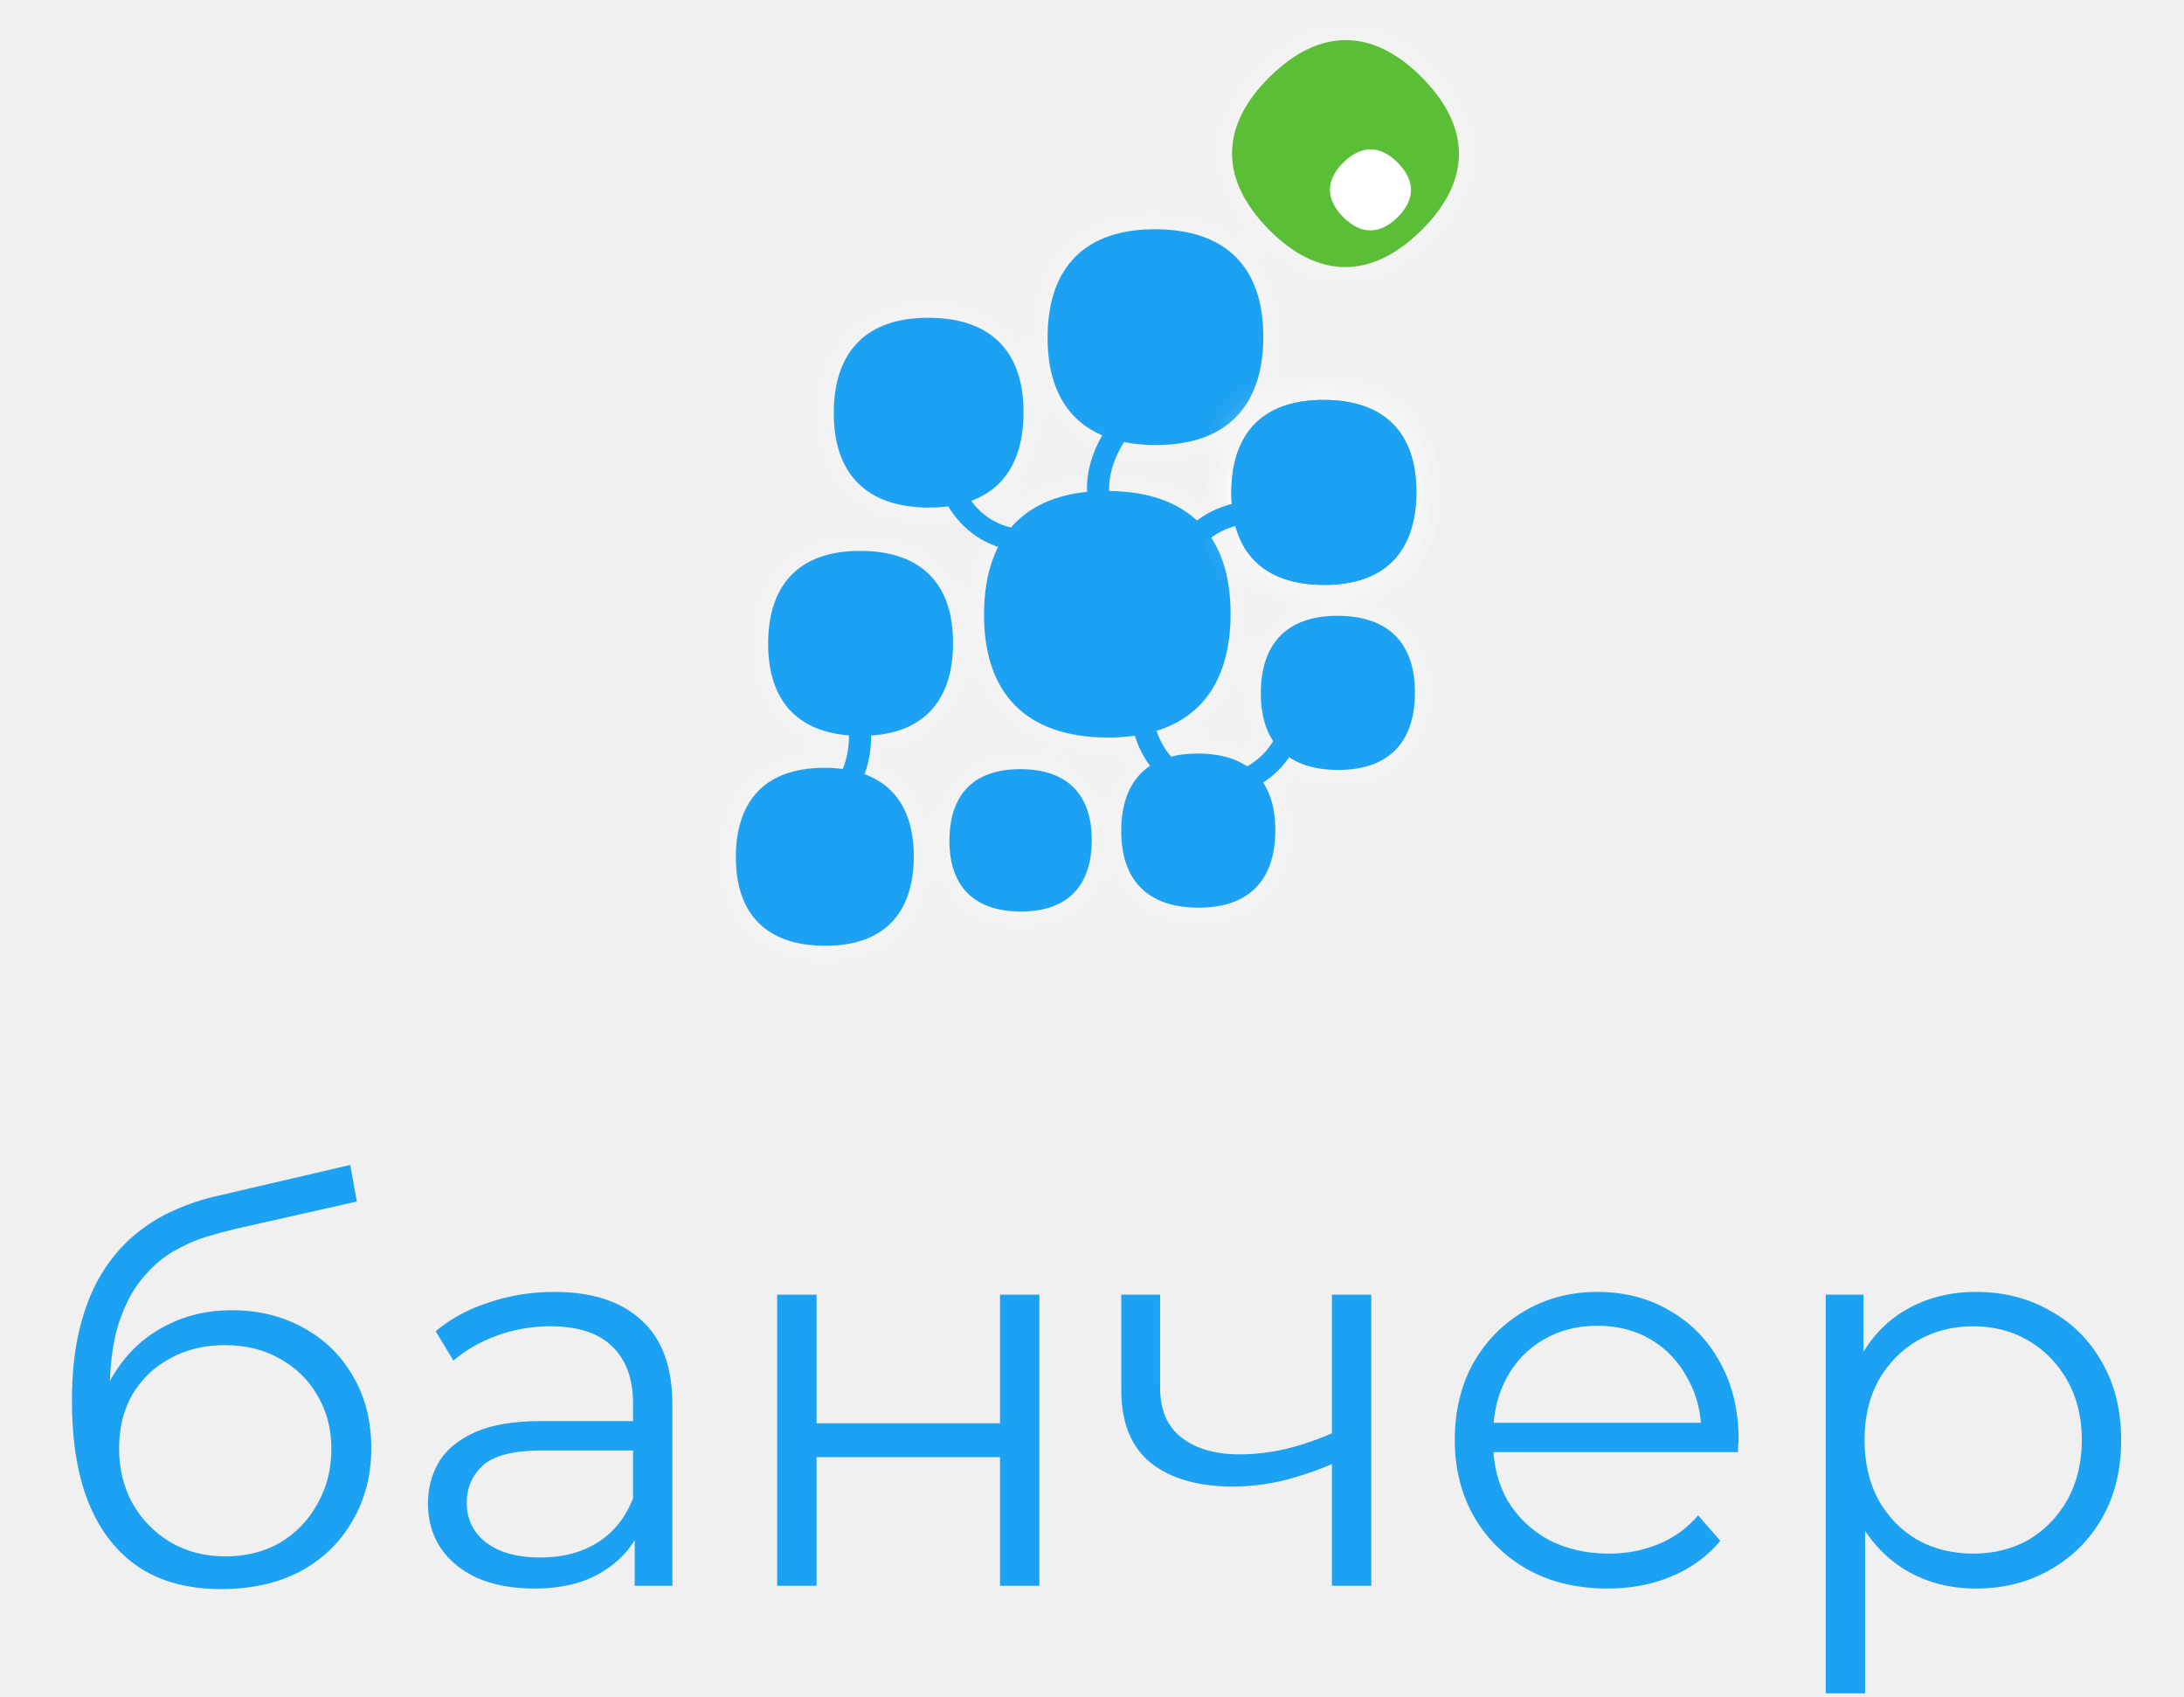
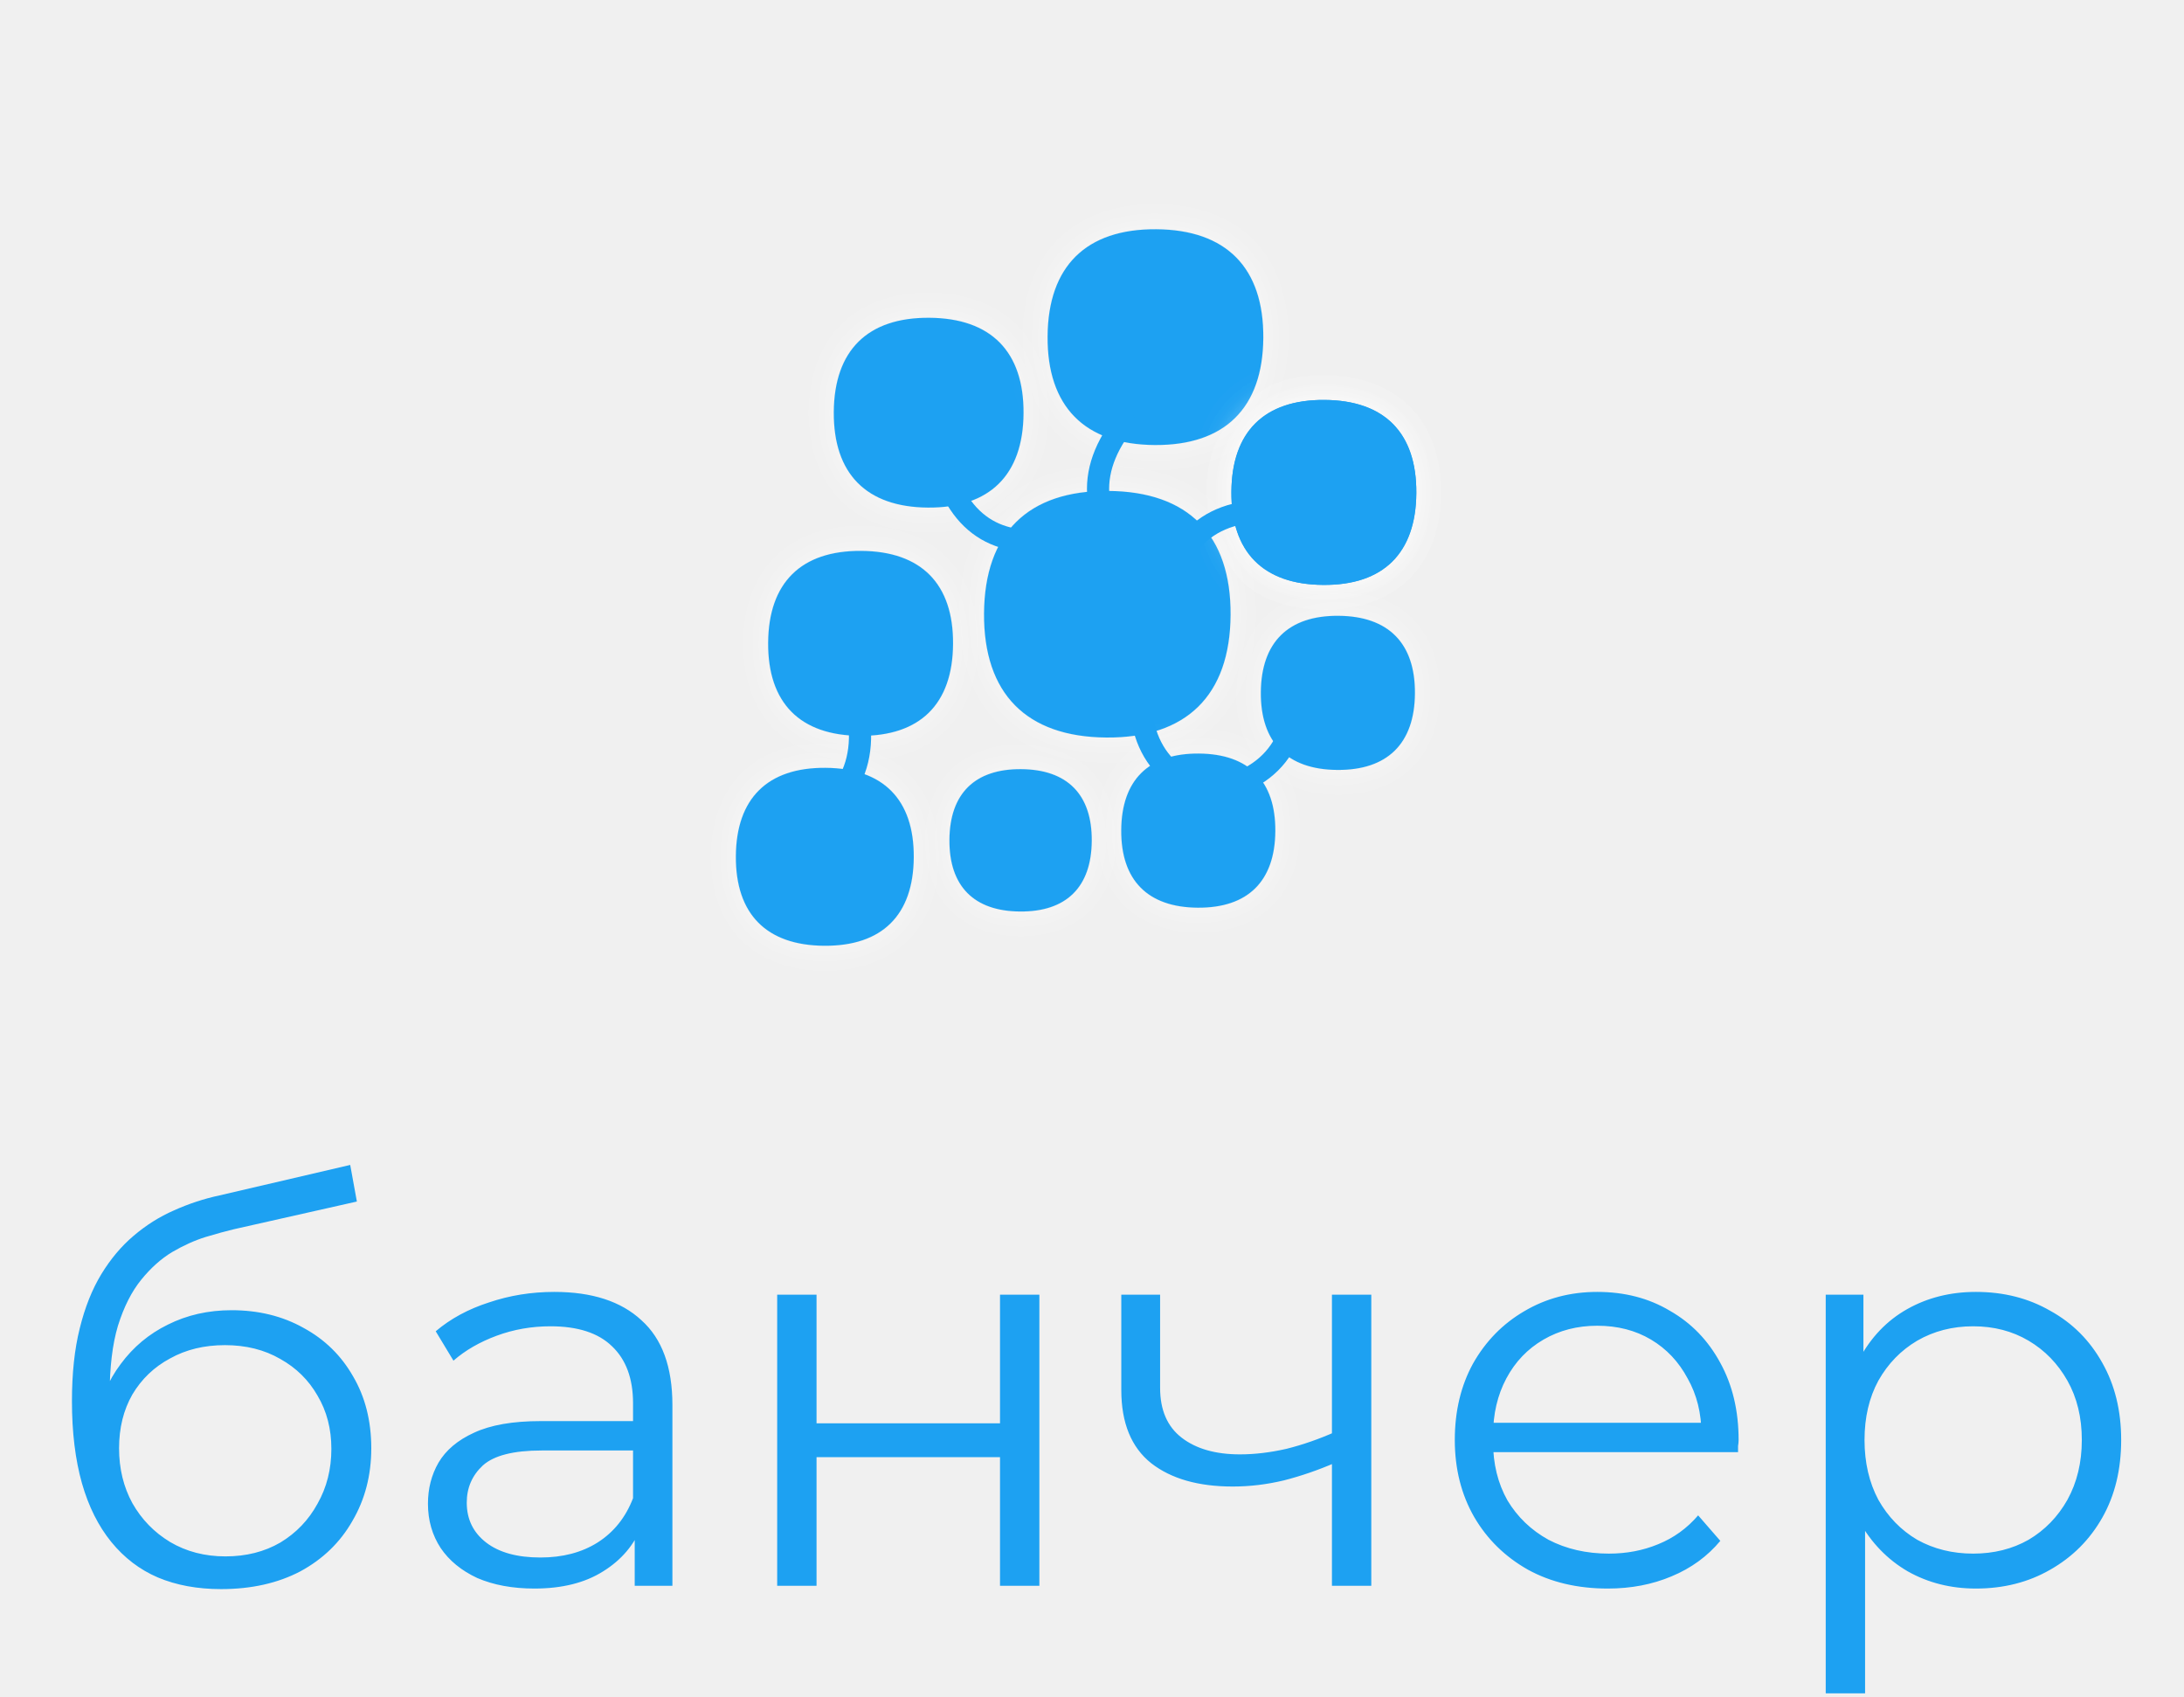
<svg xmlns="http://www.w3.org/2000/svg" width="197" height="153" viewBox="0 0 197 153" fill="none">
  <path d="M19.94 143.3C17.806 143.3 15.906 142.95 14.24 142.25C12.607 141.55 11.207 140.483 10.04 139.05C8.873 137.617 7.99 135.85 7.39 133.75C6.79 131.617 6.49 129.15 6.49 126.35C6.49 123.85 6.723 121.667 7.19 119.8C7.657 117.9 8.307 116.267 9.14 114.9C9.973 113.533 10.94 112.383 12.04 111.45C13.173 110.483 14.39 109.717 15.69 109.15C17.023 108.55 18.39 108.1 19.79 107.8L31.59 105.05L32.19 108.35L21.09 110.85C20.39 111.017 19.54 111.25 18.54 111.55C17.573 111.85 16.573 112.3 15.54 112.9C14.54 113.5 13.607 114.333 12.74 115.4C11.873 116.467 11.173 117.85 10.64 119.55C10.14 121.217 9.89 123.3 9.89 125.8C9.89 126.333 9.907 126.767 9.94 127.1C9.973 127.4 10.007 127.733 10.04 128.1C10.107 128.433 10.156 128.933 10.19 129.6L8.64 128.3C9.007 126.267 9.757 124.5 10.89 123C12.023 121.467 13.44 120.283 15.14 119.45C16.873 118.583 18.79 118.15 20.89 118.15C23.323 118.15 25.49 118.683 27.39 119.75C29.29 120.783 30.773 122.233 31.84 124.1C32.94 125.967 33.49 128.133 33.49 130.6C33.49 133.033 32.923 135.217 31.79 137.15C30.69 139.083 29.123 140.6 27.09 141.7C25.056 142.767 22.673 143.3 19.94 143.3ZM20.34 140.35C22.206 140.35 23.857 139.933 25.29 139.1C26.723 138.233 27.84 137.067 28.64 135.6C29.473 134.133 29.89 132.483 29.89 130.65C29.89 128.85 29.473 127.25 28.64 125.85C27.84 124.45 26.723 123.35 25.29 122.55C23.857 121.717 22.19 121.3 20.29 121.3C18.423 121.3 16.773 121.7 15.34 122.5C13.906 123.267 12.773 124.35 11.94 125.75C11.14 127.15 10.74 128.767 10.74 130.6C10.74 132.433 11.14 134.083 11.94 135.55C12.773 137.017 13.906 138.183 15.34 139.05C16.806 139.917 18.473 140.35 20.34 140.35ZM57.252 143V137.2L57.102 136.25V126.55C57.102 124.317 56.469 122.6 55.202 121.4C53.969 120.2 52.119 119.6 49.652 119.6C47.952 119.6 46.336 119.883 44.802 120.45C43.269 121.017 41.969 121.767 40.902 122.7L39.302 120.05C40.636 118.917 42.236 118.05 44.102 117.45C45.969 116.817 47.936 116.5 50.002 116.5C53.402 116.5 56.019 117.35 57.852 119.05C59.719 120.717 60.652 123.267 60.652 126.7V143H57.252ZM48.202 143.25C46.236 143.25 44.519 142.933 43.052 142.3C41.619 141.633 40.519 140.733 39.752 139.6C38.986 138.433 38.602 137.1 38.602 135.6C38.602 134.233 38.919 133 39.552 131.9C40.219 130.767 41.286 129.867 42.752 129.2C44.252 128.5 46.252 128.15 48.752 128.15H57.802V130.8H48.852C46.319 130.8 44.552 131.25 43.552 132.15C42.586 133.05 42.102 134.167 42.102 135.5C42.102 137 42.686 138.2 43.852 139.1C45.019 140 46.652 140.45 48.752 140.45C50.752 140.45 52.469 140 53.902 139.1C55.369 138.167 56.436 136.833 57.102 135.1L57.902 137.55C57.236 139.283 56.069 140.667 54.402 141.7C52.769 142.733 50.702 143.25 48.202 143.25ZM70.103 143V116.75H73.653V128.35H90.203V116.75H93.753V143H90.203V131.4H73.653V143H70.103ZM111.193 134.05C108.093 134.05 105.643 133.35 103.843 131.95C102.043 130.517 101.143 128.317 101.143 125.35V116.75H104.643V125.15C104.643 127.15 105.293 128.65 106.593 129.65C107.893 130.65 109.643 131.15 111.843 131.15C113.176 131.15 114.576 130.983 116.043 130.65C117.51 130.283 118.993 129.767 120.493 129.1L120.443 131.9C118.91 132.567 117.36 133.1 115.793 133.5C114.26 133.867 112.726 134.05 111.193 134.05ZM120.143 143V116.75H123.693V143H120.143ZM145.025 143.25C142.291 143.25 139.891 142.683 137.825 141.55C135.758 140.383 134.141 138.8 132.975 136.8C131.808 134.767 131.225 132.45 131.225 129.85C131.225 127.25 131.775 124.95 132.875 122.95C134.008 120.95 135.541 119.383 137.475 118.25C139.441 117.083 141.641 116.5 144.075 116.5C146.541 116.5 148.725 117.067 150.625 118.2C152.558 119.3 154.075 120.867 155.175 122.9C156.275 124.9 156.825 127.217 156.825 129.85C156.825 130.017 156.808 130.2 156.775 130.4C156.775 130.567 156.775 130.75 156.775 130.95H133.925V128.3H154.875L153.475 129.35C153.475 127.45 153.058 125.767 152.225 124.3C151.425 122.8 150.325 121.633 148.925 120.8C147.525 119.967 145.908 119.55 144.075 119.55C142.275 119.55 140.658 119.967 139.225 120.8C137.791 121.633 136.675 122.8 135.875 124.3C135.075 125.8 134.675 127.517 134.675 129.45V130C134.675 132 135.108 133.767 135.975 135.3C136.875 136.8 138.108 137.983 139.675 138.85C141.275 139.683 143.091 140.1 145.125 140.1C146.725 140.1 148.208 139.817 149.575 139.25C150.975 138.683 152.175 137.817 153.175 136.65L155.175 138.95C154.008 140.35 152.541 141.417 150.775 142.15C149.041 142.883 147.125 143.25 145.025 143.25ZM178.233 143.25C175.966 143.25 173.916 142.733 172.083 141.7C170.249 140.633 168.783 139.117 167.683 137.15C166.616 135.15 166.083 132.717 166.083 129.85C166.083 126.983 166.616 124.567 167.683 122.6C168.749 120.6 170.199 119.083 172.033 118.05C173.866 117.017 175.933 116.5 178.233 116.5C180.733 116.5 182.966 117.067 184.933 118.2C186.933 119.3 188.499 120.867 189.633 122.9C190.766 124.9 191.333 127.217 191.333 129.85C191.333 132.517 190.766 134.85 189.633 136.85C188.499 138.85 186.933 140.417 184.933 141.55C182.966 142.683 180.733 143.25 178.233 143.25ZM164.683 152.7V116.75H168.083V124.65L167.733 129.9L168.233 135.2V152.7H164.683ZM177.983 140.1C179.849 140.1 181.516 139.683 182.983 138.85C184.449 137.983 185.616 136.783 186.483 135.25C187.349 133.683 187.783 131.883 187.783 129.85C187.783 127.817 187.349 126.033 186.483 124.5C185.616 122.967 184.449 121.767 182.983 120.9C181.516 120.033 179.849 119.6 177.983 119.6C176.116 119.6 174.433 120.033 172.933 120.9C171.466 121.767 170.299 122.967 169.433 124.5C168.599 126.033 168.183 127.817 168.183 129.85C168.183 131.883 168.599 133.683 169.433 135.25C170.299 136.783 171.466 137.983 172.933 138.85C174.433 139.683 176.116 140.1 177.983 140.1Z" fill="#1DA1F2" />
  <g filter="url(#filter0_d_182_125)">
    <path d="M85.966 58.074C85.929 63.494 82.99 66.392 77.57 66.355C72.15 66.318 69.252 63.379 69.289 57.959C69.327 52.539 72.265 49.641 77.685 49.678C83.105 49.716 86.003 52.654 85.966 58.074Z" fill="#1DA1F2" />
  </g>
  <g filter="url(#filter1_d_182_125)">
    <path d="M110.999 55.466C110.949 62.692 107.031 66.557 99.805 66.507C92.578 66.457 88.714 62.54 88.763 55.313C88.813 48.087 92.731 44.222 99.958 44.272C107.184 44.321 111.049 48.239 110.999 55.466Z" fill="#1DA1F2" />
  </g>
  <g filter="url(#filter2_d_182_125)">
    <path d="M92.324 37.272C92.286 42.834 89.27 45.809 83.708 45.771C78.146 45.733 75.171 42.717 75.21 37.155C75.248 31.593 78.263 28.618 83.826 28.657C89.388 28.695 92.362 31.71 92.324 37.272Z" fill="#1DA1F2" />
  </g>
  <g filter="url(#filter3_d_182_125)">
    <path d="M113.951 30.469C113.907 36.792 110.479 40.174 104.156 40.13C97.833 40.087 94.451 36.659 94.495 30.335C94.538 24.012 97.966 20.631 104.29 20.674C110.613 20.718 113.994 24.146 113.951 30.469Z" fill="#1DA1F2" />
  </g>
  <g filter="url(#filter4_d_182_125)">
-     <path d="M128.293 7.021C132.733 11.523 132.7 16.338 128.198 20.778C123.696 25.219 118.881 25.186 114.441 20.684C110 16.182 110.033 11.367 114.535 6.926C119.037 2.486 123.852 2.519 128.293 7.021Z" fill="#5ABF36" />
-   </g>
-   <path d="M126.092 14.684C127.678 16.292 127.666 18.011 126.058 19.597C124.45 21.183 122.731 21.171 121.145 19.563C119.559 17.956 119.571 16.236 121.179 14.65C122.786 13.064 124.506 13.076 126.092 14.684Z" fill="white" />
+ 
+ </g>
  <g filter="url(#filter5_d_182_125)">
    <path d="M127.752 44.463C127.715 49.883 124.776 52.781 119.356 52.744C113.937 52.706 111.038 49.768 111.076 44.348C111.113 38.928 114.051 36.03 119.471 36.067C124.891 36.104 127.789 39.043 127.752 44.463Z" fill="#1DA1F2" />
  </g>
  <g filter="url(#filter6_d_182_125)">
    <path d="M127.752 44.463C127.715 49.883 124.776 52.781 119.356 52.744C113.937 52.706 111.038 49.768 111.076 44.348C111.113 38.928 114.051 36.03 119.471 36.067C124.891 36.104 127.789 39.043 127.752 44.463Z" fill="#1DA1F2" />
  </g>
  <g filter="url(#filter7_d_182_125)">
    <path d="M82.422 77.318C82.386 82.533 79.559 85.321 74.345 85.285C69.13 85.249 66.342 82.422 66.377 77.208C66.413 71.993 69.24 69.205 74.455 69.241C79.669 69.276 82.458 72.104 82.422 77.318Z" fill="#1DA1F2" />
  </g>
  <g filter="url(#filter8_d_182_125)">
    <path d="M115.035 74.95C115.004 79.467 112.555 81.882 108.039 81.851C103.522 81.82 101.107 79.371 101.138 74.855C101.169 70.338 103.618 67.923 108.134 67.954C112.651 67.985 115.066 70.434 115.035 74.95Z" fill="#1DA1F2" />
  </g>
  <g filter="url(#filter9_d_182_125)">
    <path d="M98.477 75.823C98.448 79.994 96.187 82.225 92.015 82.196C87.844 82.168 85.613 79.906 85.641 75.734C85.67 71.563 87.932 69.332 92.103 69.361C96.275 69.389 98.506 71.651 98.477 75.823Z" fill="#1DA1F2" />
  </g>
  <g filter="url(#filter10_d_182_125)">
    <path d="M127.628 62.529C127.597 67.045 125.148 69.46 120.631 69.429C116.115 69.398 113.7 66.95 113.731 62.433C113.762 57.916 116.21 55.501 120.727 55.532C125.243 55.563 127.659 58.012 127.628 62.529Z" fill="#1DA1F2" />
  </g>
  <path d="M105.041 54.642C105.95 48.282 109.864 45.347 116.224 46.256" stroke="#1DA1F2" stroke-width="2" />
  <path d="M102.872 51.293L103.536 50.545C101.264 48.527 100.175 46.468 100.056 44.458C99.937 42.448 100.776 40.276 102.794 38.003L102.047 37.339L101.299 36.675C99.051 39.206 97.9 41.877 98.06 44.576C98.219 47.275 99.677 49.792 102.208 52.04L102.872 51.293Z" fill="#1DA1F2" />
  <path d="M96.259 48.316C90.433 49.839 86.476 47.521 84.954 41.695" stroke="#1DA1F2" stroke-width="2" />
  <path d="M77.086 62.84C78.722 69.053 76.257 73.279 70.044 74.915" stroke="#1DA1F2" stroke-width="2" />
  <path d="M111.519 71.979C105.151 71.132 102.178 67.247 103.025 60.878" stroke="#1DA1F2" stroke-width="2" />
  <path d="M117.002 60.975C117.359 67.39 114.097 71.036 107.682 71.393" stroke="#1DA1F2" stroke-width="2" />
  <defs>
    <filter id="filter0_d_182_125" x="66.289" y="46.678" width="22.678" height="22.678" filterUnits="userSpaceOnUse" color-interpolation-filters="sRGB">
      <feFlood flood-opacity="0" result="BackgroundImageFix" />
      <feColorMatrix in="SourceAlpha" type="matrix" values="0 0 0 0 0 0 0 0 0 0 0 0 0 0 0 0 0 0 127 0" result="hardAlpha" />
      <feOffset />
      <feGaussianBlur stdDeviation="1.5" />
      <feComposite in2="hardAlpha" operator="out" />
      <feColorMatrix type="matrix" values="0 0 0 0 1 0 0 0 0 1 0 0 0 0 1 0 0 0 0.6 0" />
      <feBlend mode="normal" in2="BackgroundImageFix" result="effect1_dropShadow_182_125" />
      <feBlend mode="normal" in="SourceGraphic" in2="effect1_dropShadow_182_125" result="shape" />
    </filter>
    <filter id="filter1_d_182_125" x="85.763" y="41.272" width="28.236" height="28.236" filterUnits="userSpaceOnUse" color-interpolation-filters="sRGB">
      <feFlood flood-opacity="0" result="BackgroundImageFix" />
      <feColorMatrix in="SourceAlpha" type="matrix" values="0 0 0 0 0 0 0 0 0 0 0 0 0 0 0 0 0 0 127 0" result="hardAlpha" />
      <feOffset />
      <feGaussianBlur stdDeviation="1.5" />
      <feComposite in2="hardAlpha" operator="out" />
      <feColorMatrix type="matrix" values="0 0 0 0 1 0 0 0 0 1 0 0 0 0 1 0 0 0 0.6 0" />
      <feBlend mode="normal" in2="BackgroundImageFix" result="effect1_dropShadow_182_125" />
      <feBlend mode="normal" in="SourceGraphic" in2="effect1_dropShadow_182_125" result="shape" />
    </filter>
    <filter id="filter2_d_182_125" x="72.209" y="25.656" width="23.115" height="23.115" filterUnits="userSpaceOnUse" color-interpolation-filters="sRGB">
      <feFlood flood-opacity="0" result="BackgroundImageFix" />
      <feColorMatrix in="SourceAlpha" type="matrix" values="0 0 0 0 0 0 0 0 0 0 0 0 0 0 0 0 0 0 127 0" result="hardAlpha" />
      <feOffset />
      <feGaussianBlur stdDeviation="1.5" />
      <feComposite in2="hardAlpha" operator="out" />
      <feColorMatrix type="matrix" values="0 0 0 0 1 0 0 0 0 1 0 0 0 0 1 0 0 0 0.6 0" />
      <feBlend mode="normal" in2="BackgroundImageFix" result="effect1_dropShadow_182_125" />
      <feBlend mode="normal" in="SourceGraphic" in2="effect1_dropShadow_182_125" result="shape" />
    </filter>
    <filter id="filter3_d_182_125" x="91.494" y="17.674" width="25.457" height="25.457" filterUnits="userSpaceOnUse" color-interpolation-filters="sRGB">
      <feFlood flood-opacity="0" result="BackgroundImageFix" />
      <feColorMatrix in="SourceAlpha" type="matrix" values="0 0 0 0 0 0 0 0 0 0 0 0 0 0 0 0 0 0 127 0" result="hardAlpha" />
      <feOffset />
      <feGaussianBlur stdDeviation="1.5" />
      <feComposite in2="hardAlpha" operator="out" />
      <feColorMatrix type="matrix" values="0 0 0 0 1 0 0 0 0 1 0 0 0 0 1 0 0 0 0.6 0" />
      <feBlend mode="normal" in2="BackgroundImageFix" result="effect1_dropShadow_182_125" />
      <feBlend mode="normal" in="SourceGraphic" in2="effect1_dropShadow_182_125" result="shape" />
    </filter>
    <filter id="filter4_d_182_125" x="108.135" y="0.619" width="26.465" height="26.465" filterUnits="userSpaceOnUse" color-interpolation-filters="sRGB">
      <feFlood flood-opacity="0" result="BackgroundImageFix" />
      <feColorMatrix in="SourceAlpha" type="matrix" values="0 0 0 0 0 0 0 0 0 0 0 0 0 0 0 0 0 0 127 0" result="hardAlpha" />
      <feOffset />
      <feGaussianBlur stdDeviation="1.5" />
      <feComposite in2="hardAlpha" operator="out" />
      <feColorMatrix type="matrix" values="0 0 0 0 1 0 0 0 0 1 0 0 0 0 1 0 0 0 0.6 0" />
      <feBlend mode="normal" in2="BackgroundImageFix" result="effect1_dropShadow_182_125" />
      <feBlend mode="normal" in="SourceGraphic" in2="effect1_dropShadow_182_125" result="shape" />
    </filter>
    <filter id="filter5_d_182_125" x="108.075" y="33.066" width="22.678" height="22.678" filterUnits="userSpaceOnUse" color-interpolation-filters="sRGB">
      <feFlood flood-opacity="0" result="BackgroundImageFix" />
      <feColorMatrix in="SourceAlpha" type="matrix" values="0 0 0 0 0 0 0 0 0 0 0 0 0 0 0 0 0 0 127 0" result="hardAlpha" />
      <feOffset />
      <feGaussianBlur stdDeviation="1.5" />
      <feComposite in2="hardAlpha" operator="out" />
      <feColorMatrix type="matrix" values="0 0 0 0 1 0 0 0 0 1 0 0 0 0 1 0 0 0 0.6 0" />
      <feBlend mode="normal" in2="BackgroundImageFix" result="effect1_dropShadow_182_125" />
      <feBlend mode="normal" in="SourceGraphic" in2="effect1_dropShadow_182_125" result="shape" />
    </filter>
    <filter id="filter6_d_182_125" x="108.075" y="33.066" width="22.678" height="22.678" filterUnits="userSpaceOnUse" color-interpolation-filters="sRGB">
      <feFlood flood-opacity="0" result="BackgroundImageFix" />
      <feColorMatrix in="SourceAlpha" type="matrix" values="0 0 0 0 0 0 0 0 0 0 0 0 0 0 0 0 0 0 127 0" result="hardAlpha" />
      <feOffset />
      <feGaussianBlur stdDeviation="1.5" />
      <feComposite in2="hardAlpha" operator="out" />
      <feColorMatrix type="matrix" values="0 0 0 0 1 0 0 0 0 1 0 0 0 0 1 0 0 0 0.6 0" />
      <feBlend mode="normal" in2="BackgroundImageFix" result="effect1_dropShadow_182_125" />
      <feBlend mode="normal" in="SourceGraphic" in2="effect1_dropShadow_182_125" result="shape" />
    </filter>
    <filter id="filter7_d_182_125" x="63.377" y="66.24" width="22.046" height="22.045" filterUnits="userSpaceOnUse" color-interpolation-filters="sRGB">
      <feFlood flood-opacity="0" result="BackgroundImageFix" />
      <feColorMatrix in="SourceAlpha" type="matrix" values="0 0 0 0 0 0 0 0 0 0 0 0 0 0 0 0 0 0 127 0" result="hardAlpha" />
      <feOffset />
      <feGaussianBlur stdDeviation="1.5" />
      <feComposite in2="hardAlpha" operator="out" />
      <feColorMatrix type="matrix" values="0 0 0 0 1 0 0 0 0 1 0 0 0 0 1 0 0 0 0.6 0" />
      <feBlend mode="normal" in2="BackgroundImageFix" result="effect1_dropShadow_182_125" />
      <feBlend mode="normal" in="SourceGraphic" in2="effect1_dropShadow_182_125" result="shape" />
    </filter>
    <filter id="filter8_d_182_125" x="98.138" y="64.953" width="19.898" height="19.898" filterUnits="userSpaceOnUse" color-interpolation-filters="sRGB">
      <feFlood flood-opacity="0" result="BackgroundImageFix" />
      <feColorMatrix in="SourceAlpha" type="matrix" values="0 0 0 0 0 0 0 0 0 0 0 0 0 0 0 0 0 0 127 0" result="hardAlpha" />
      <feOffset />
      <feGaussianBlur stdDeviation="1.5" />
      <feComposite in2="hardAlpha" operator="out" />
      <feColorMatrix type="matrix" values="0 0 0 0 1 0 0 0 0 1 0 0 0 0 1 0 0 0 0.6 0" />
      <feBlend mode="normal" in2="BackgroundImageFix" result="effect1_dropShadow_182_125" />
      <feBlend mode="normal" in="SourceGraphic" in2="effect1_dropShadow_182_125" result="shape" />
    </filter>
    <filter id="filter9_d_182_125" x="82.642" y="66.359" width="18.836" height="18.838" filterUnits="userSpaceOnUse" color-interpolation-filters="sRGB">
      <feFlood flood-opacity="0" result="BackgroundImageFix" />
      <feColorMatrix in="SourceAlpha" type="matrix" values="0 0 0 0 0 0 0 0 0 0 0 0 0 0 0 0 0 0 127 0" result="hardAlpha" />
      <feOffset />
      <feGaussianBlur stdDeviation="1.5" />
      <feComposite in2="hardAlpha" operator="out" />
      <feColorMatrix type="matrix" values="0 0 0 0 1 0 0 0 0 1 0 0 0 0 1 0 0 0 0.6 0" />
      <feBlend mode="normal" in2="BackgroundImageFix" result="effect1_dropShadow_182_125" />
      <feBlend mode="normal" in="SourceGraphic" in2="effect1_dropShadow_182_125" result="shape" />
    </filter>
    <filter id="filter10_d_182_125" x="110.73" y="52.531" width="19.898" height="19.898" filterUnits="userSpaceOnUse" color-interpolation-filters="sRGB">
      <feFlood flood-opacity="0" result="BackgroundImageFix" />
      <feColorMatrix in="SourceAlpha" type="matrix" values="0 0 0 0 0 0 0 0 0 0 0 0 0 0 0 0 0 0 127 0" result="hardAlpha" />
      <feOffset />
      <feGaussianBlur stdDeviation="1.5" />
      <feComposite in2="hardAlpha" operator="out" />
      <feColorMatrix type="matrix" values="0 0 0 0 1 0 0 0 0 1 0 0 0 0 1 0 0 0 0.6 0" />
      <feBlend mode="normal" in2="BackgroundImageFix" result="effect1_dropShadow_182_125" />
      <feBlend mode="normal" in="SourceGraphic" in2="effect1_dropShadow_182_125" result="shape" />
    </filter>
  </defs>
</svg>
